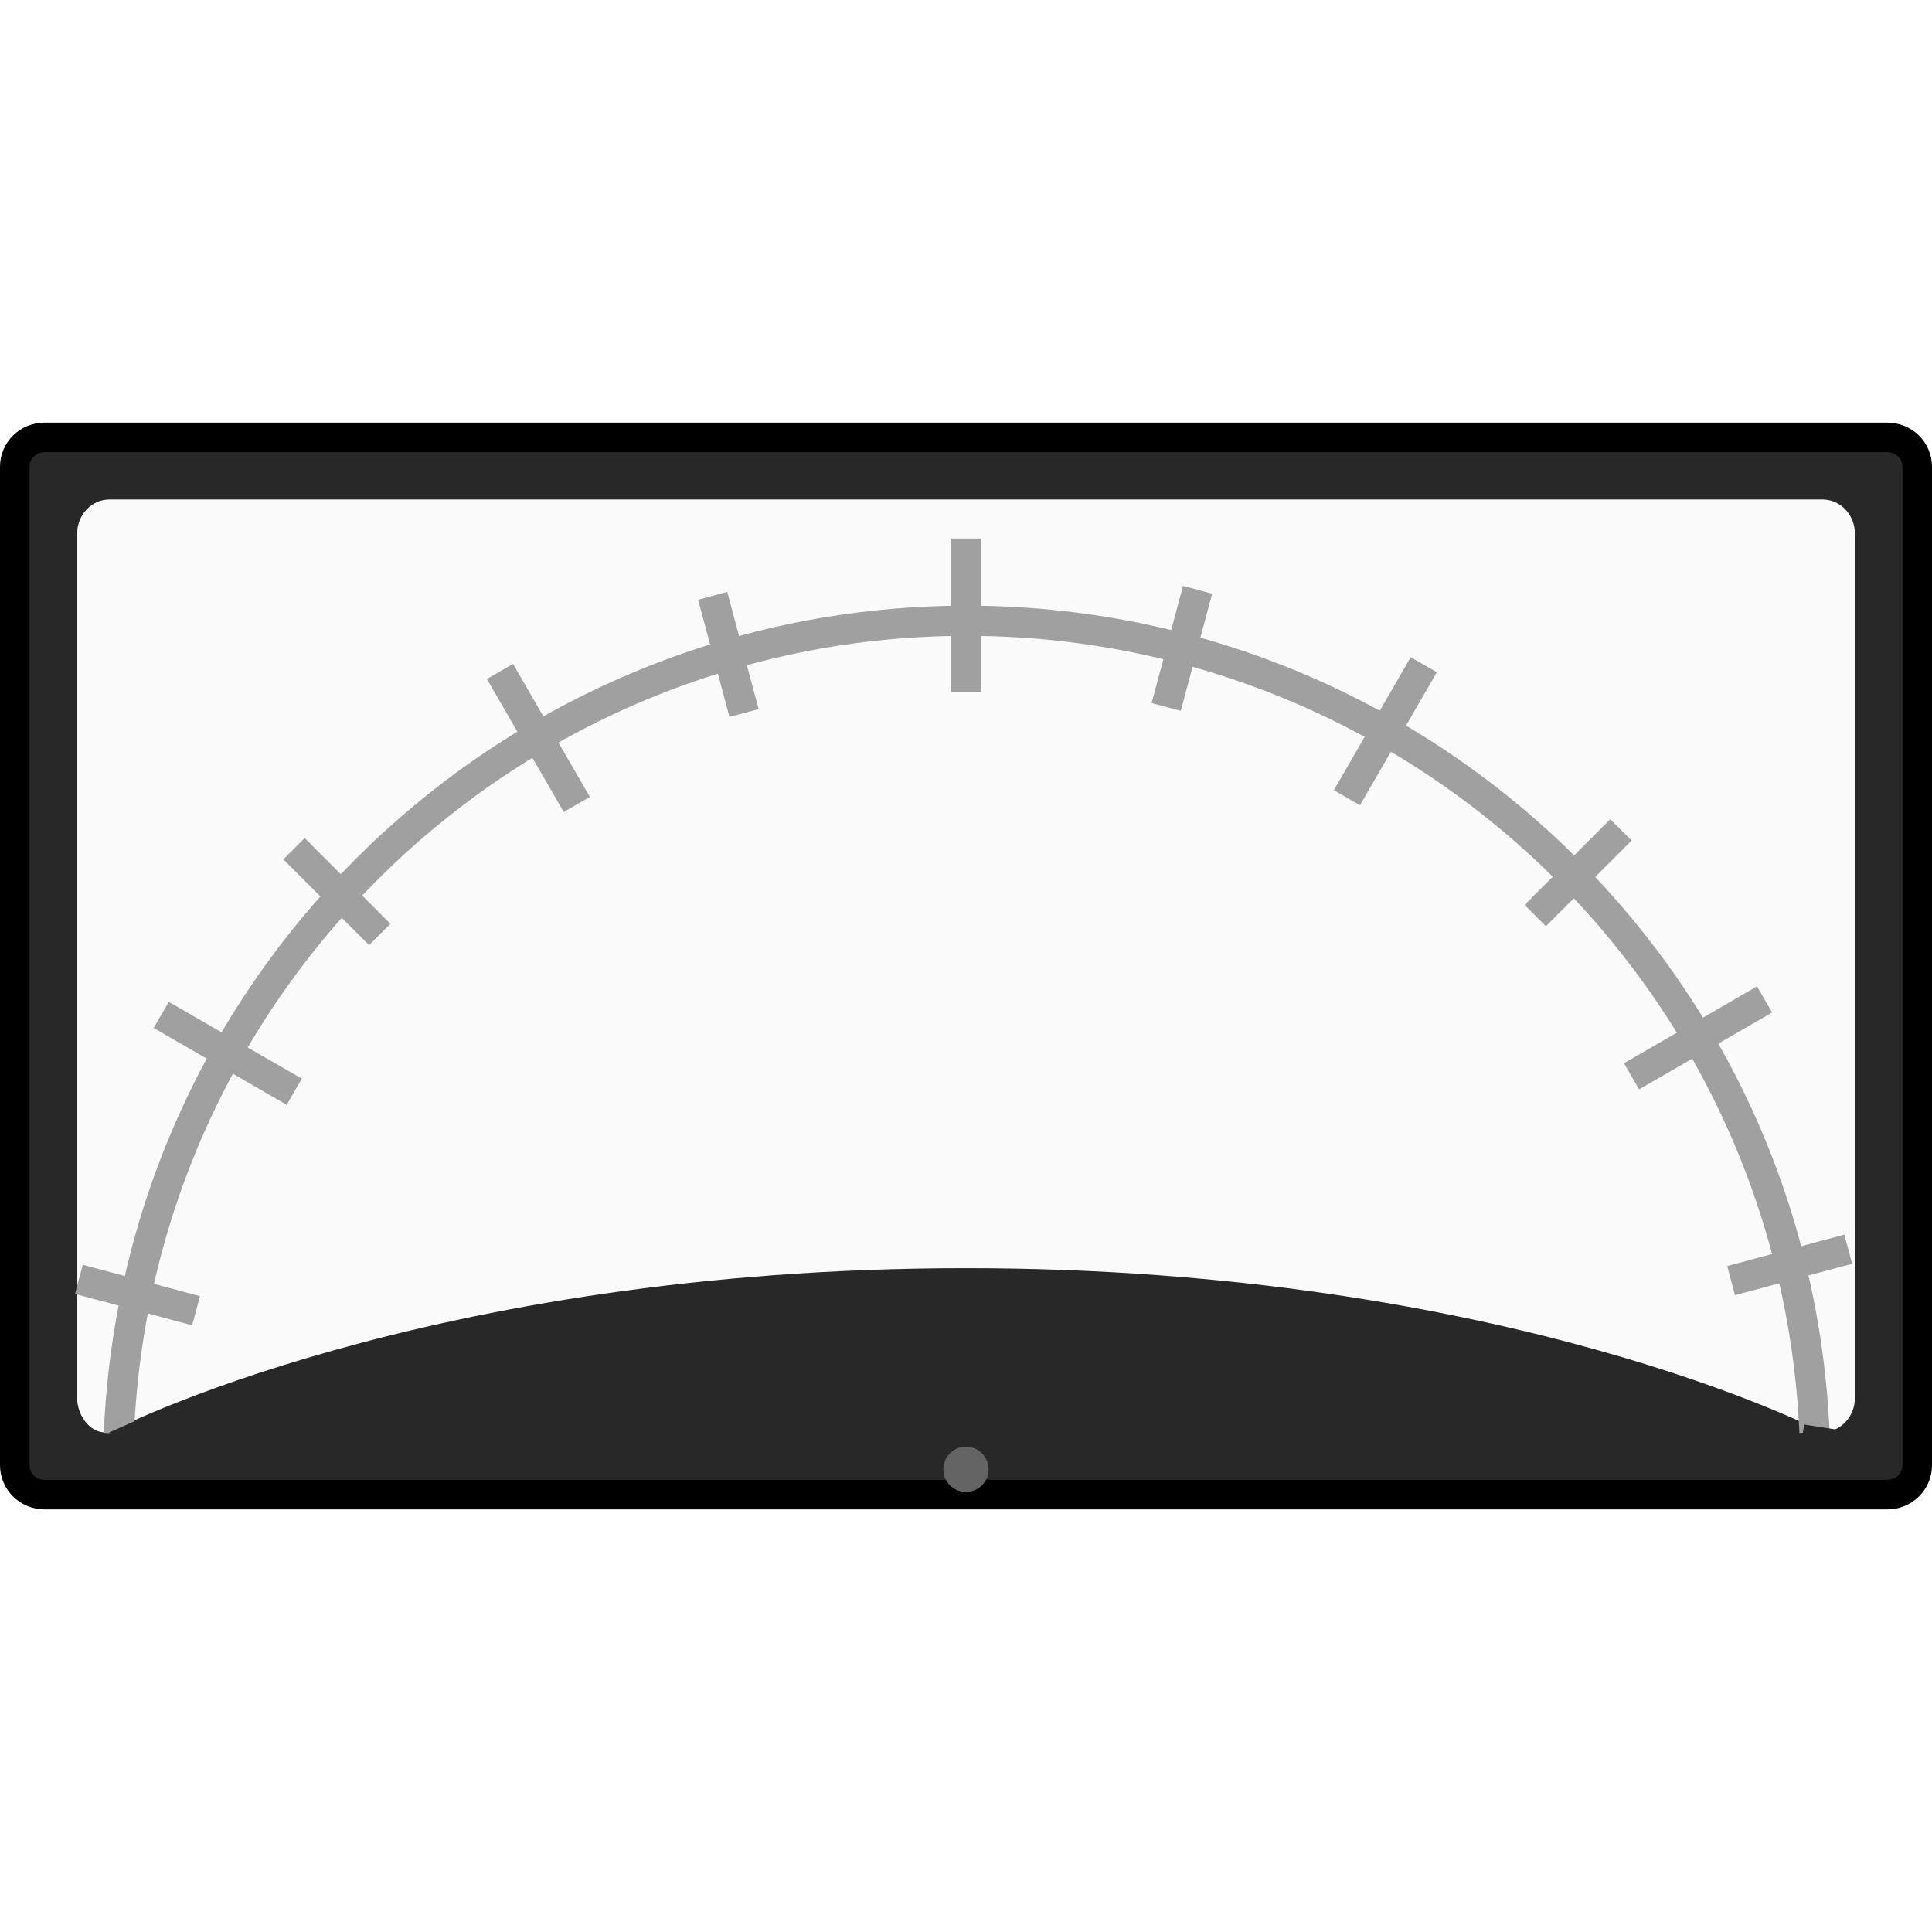
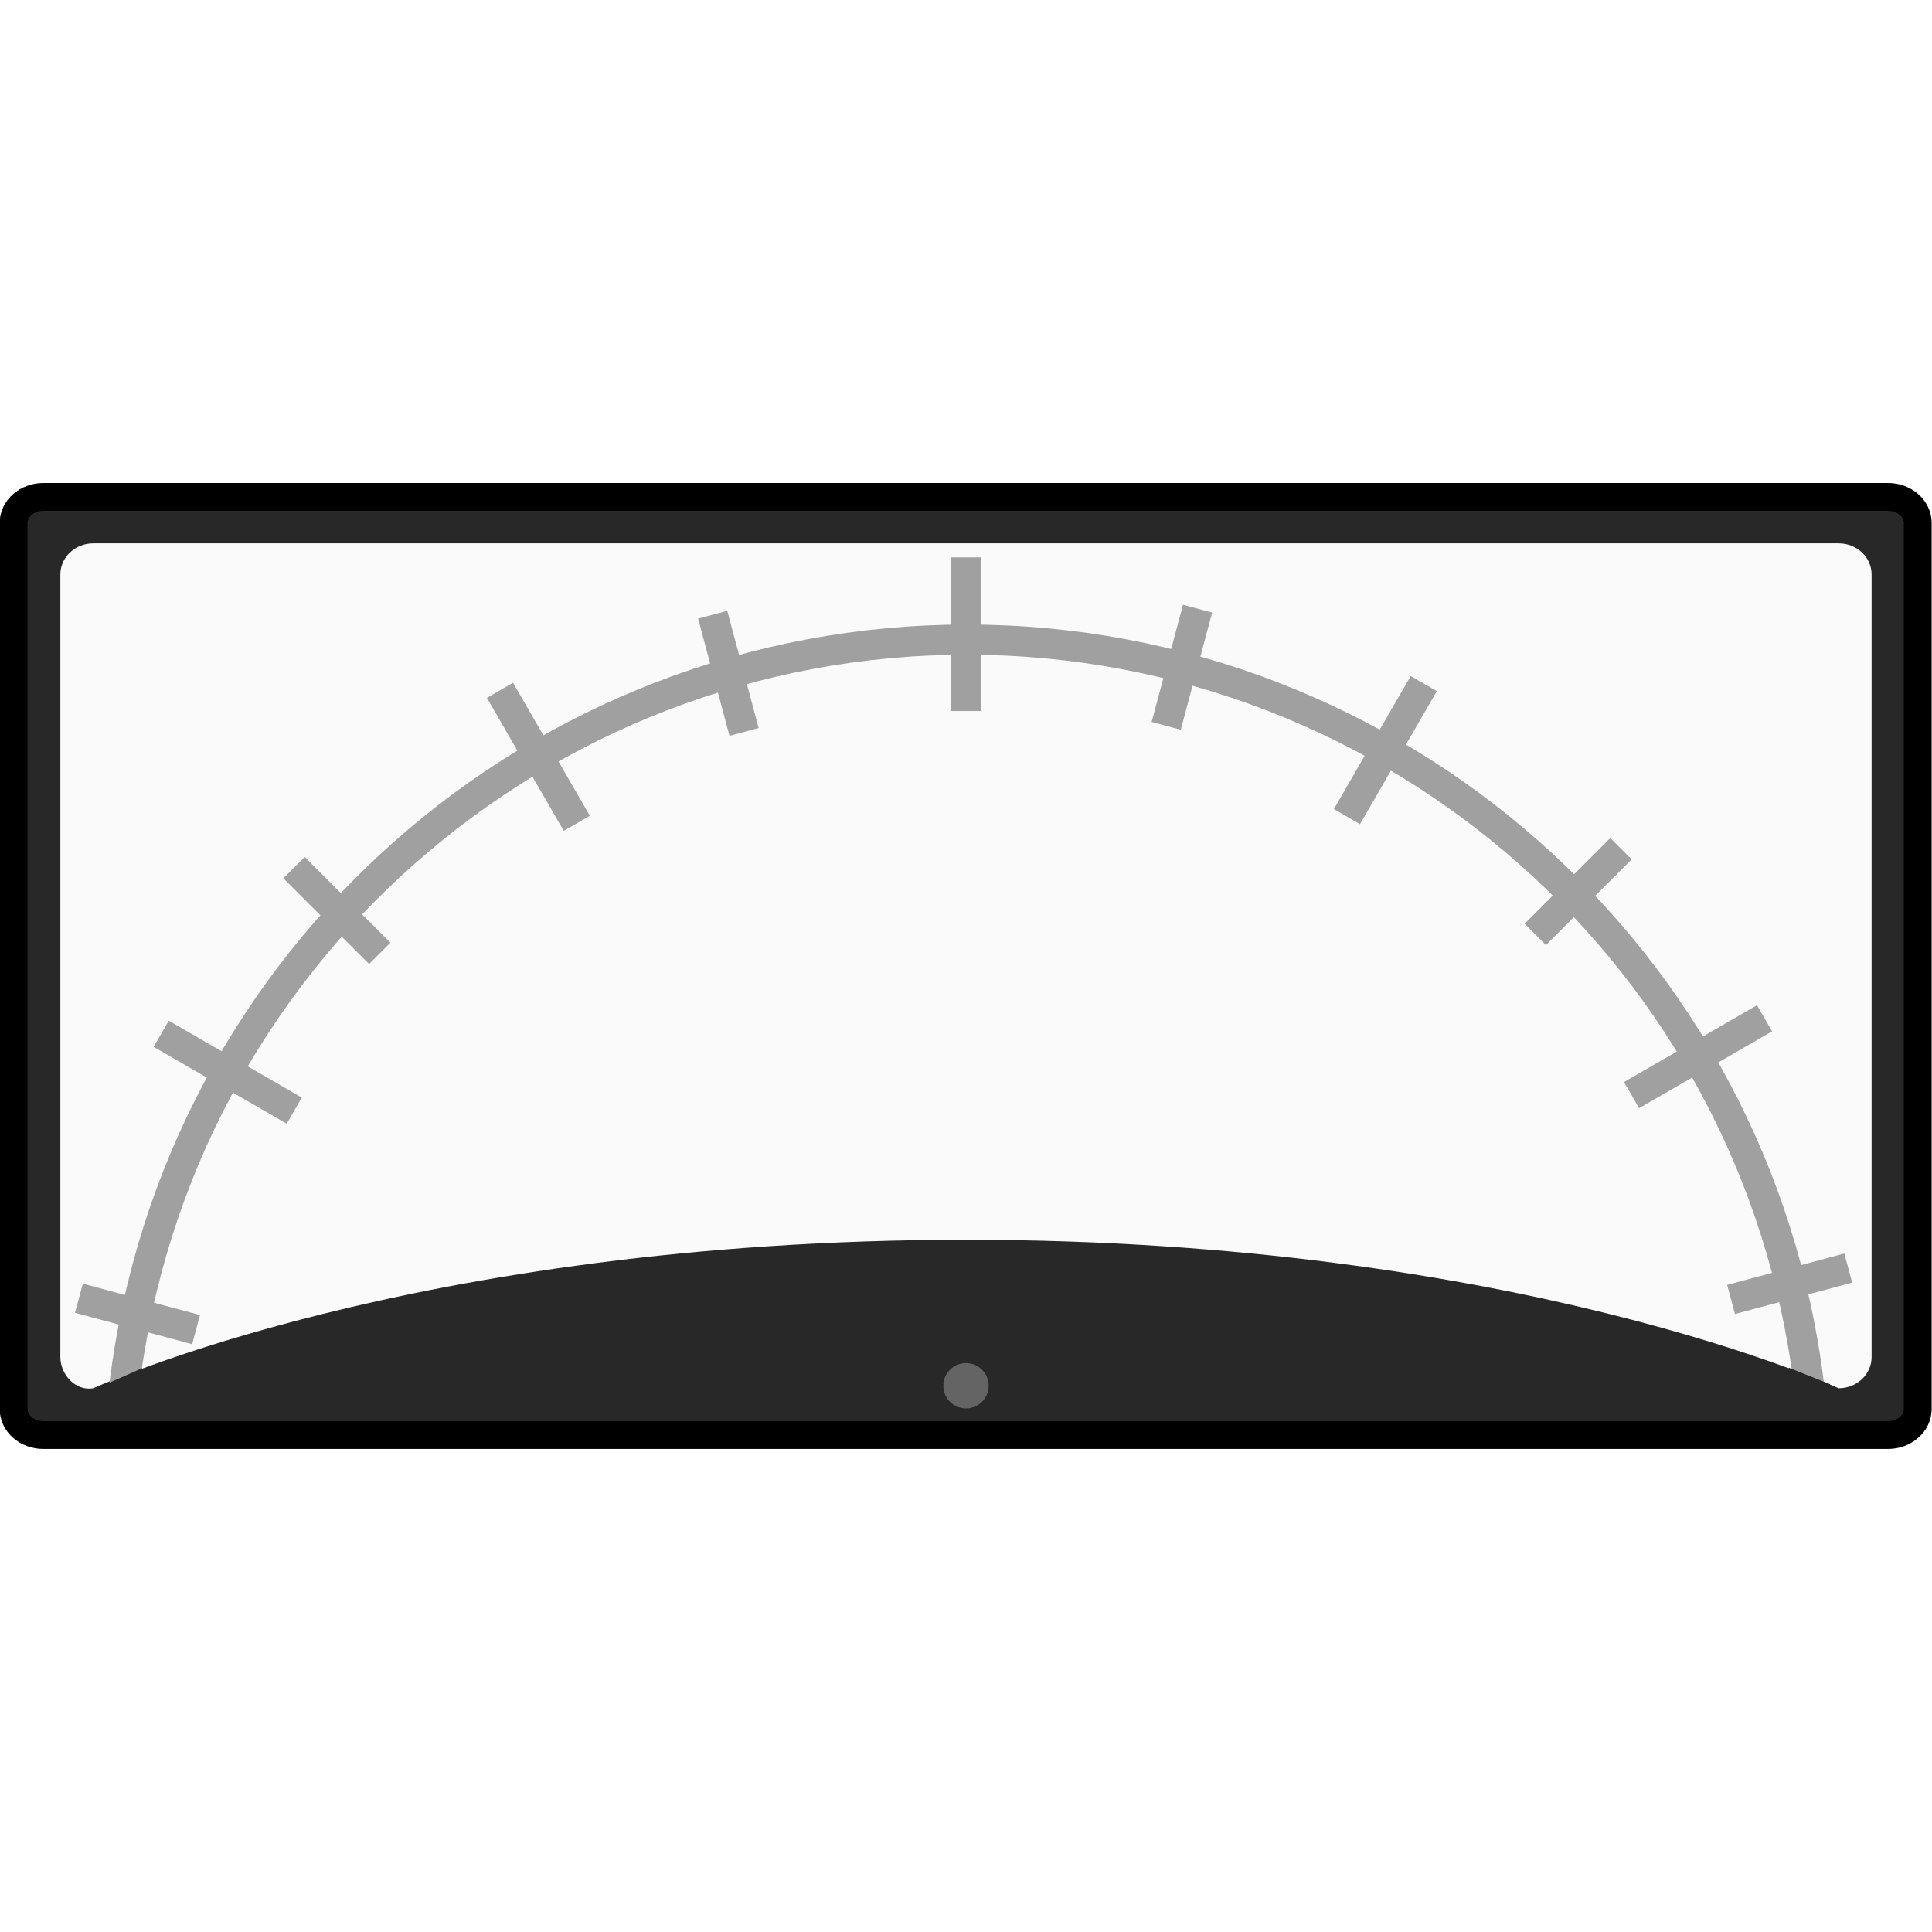
<svg xmlns="http://www.w3.org/2000/svg" width="128" height="128" viewBox="0 0 33.867 33.867" version="1.1" id="svg8">
  <defs id="defs2" />
  <g id="layer1" transform="translate(0,-263.1333)">
-     <rect style="fill:#282828;fill-opacity:1;stroke:#000000;stroke-width:0.518;stroke-miterlimit:4;stroke-dasharray:none;stroke-dashoffset:0;stroke-opacity:1" id="rect4493" width="33.349" height="18.532" x="0.259" y="270.801" rx="0.521" ry="0.515" />
-     <path style="fill:#fafafa;fill-opacity:1;stroke:none;stroke-width:0.585;stroke-miterlimit:4;stroke-dasharray:none;stroke-dashoffset:0;stroke-opacity:1" d="M 1.918,271.889 H 31.949 c 0.314,0 0.567,0.269 0.567,0.602 v 15.144 c 0,0.334 -0.253,0.602 -0.567,0.602 0,0 -5.509,-2.873 -15.015,-2.873 -9.506,0 -15.015,2.873 -15.015,2.873 -0.309,0.059 -0.567,-0.269 -0.567,-0.602 V 272.491 c 0,-0.334 0.253,-0.602 0.567,-0.602 z" id="rect4499" />
-     <path style="fill:none;fill-opacity:1;stroke:#a0a0a0;stroke-width:0.529;stroke-miterlimit:4;stroke-dasharray:none;stroke-dashoffset:0;stroke-opacity:1" id="path5095" d="M 31.807,-288.241 A 14.875,14.875 0 0 1 16.935,-274.015 14.875,14.875 0 0 1 2.084,-288.263" transform="scale(1,-1)" />
-     <rect style="fill:#282828;fill-opacity:1;stroke:none;stroke-width:0.273;stroke-miterlimit:4;stroke-dasharray:none;stroke-dashoffset:0;stroke-opacity:1" id="rect5078" width="0.777" height="0.468" x="-115.046" y="264.296" transform="rotate(-23.90366)" />
-     <rect style="fill:#282828;fill-opacity:1;stroke:none;stroke-width:0.273;stroke-miterlimit:4;stroke-dasharray:none;stroke-dashoffset:0;stroke-opacity:1" id="rect5078-7" width="0.777" height="0.468" x="-76.493" y="279.771" transform="matrix(-0.9880165,-0.154348,-0.154348,0.9880165,0,0)" />
-     <path style="fill:none;stroke:#a0a0a0;stroke-width:0.529;stroke-linecap:butt;stroke-linejoin:miter;stroke-miterlimit:4;stroke-dasharray:none;stroke-opacity:1" d="m 16.933,272.573 v 2.693" id="path5112" />
-     <path style="fill:none;stroke:#a0a0a0;stroke-width:0.529;stroke-linecap:butt;stroke-linejoin:miter;stroke-miterlimit:4;stroke-dasharray:none;stroke-opacity:1" d="m 24.958,274.785 -1.347,2.332" id="path5112-8" />
-     <path style="fill:none;stroke:#a0a0a0;stroke-width:0.529;stroke-linecap:butt;stroke-linejoin:miter;stroke-miterlimit:4;stroke-dasharray:none;stroke-opacity:1" d="m 30.932,280.653 -2.332,1.347" id="path5112-8-2" />
-     <path style="fill:none;stroke:#a0a0a0;stroke-width:0.529;stroke-linecap:butt;stroke-linejoin:miter;stroke-miterlimit:4;stroke-dasharray:none;stroke-opacity:1" d="m 8.764,274.903 1.347,2.332" id="path5112-8-4" />
-     <path style="fill:none;stroke:#a0a0a0;stroke-width:0.529;stroke-linecap:butt;stroke-linejoin:miter;stroke-miterlimit:4;stroke-dasharray:none;stroke-opacity:1" d="m 2.826,280.924 2.332,1.347" id="path5112-8-2-2" />
-     <path style="fill:none;stroke:#a0a0a0;stroke-width:0.529;stroke-linecap:butt;stroke-linejoin:miter;stroke-miterlimit:4;stroke-dasharray:none;stroke-opacity:1" d="m 12.493,273.578 0.55,2.054" id="path5112-5" />
-     <path style="fill:none;stroke:#a0a0a0;stroke-width:0.529;stroke-linecap:butt;stroke-linejoin:miter;stroke-miterlimit:4;stroke-dasharray:none;stroke-opacity:1" d="m 20.993,273.472 -0.55,2.054" id="path5112-5-5" />
-     <path style="fill:none;stroke:#a0a0a0;stroke-width:0.529;stroke-linecap:butt;stroke-linejoin:miter;stroke-miterlimit:4;stroke-dasharray:none;stroke-opacity:1" d="m 5.154,278.011 1.503,1.503" id="path5112-5-1" />
-     <path style="fill:none;stroke:#a0a0a0;stroke-width:0.529;stroke-linecap:butt;stroke-linejoin:miter;stroke-miterlimit:4;stroke-dasharray:none;stroke-opacity:1" d="m 1.383,285.56 2.054,0.55" id="path5112-5-1-0" />
-     <path style="fill:none;stroke:#a0a0a0;stroke-width:0.529;stroke-linecap:butt;stroke-linejoin:miter;stroke-miterlimit:4;stroke-dasharray:none;stroke-opacity:1" d="m 28.415,277.68 -1.503,1.503" id="path5112-5-1-00" />
-     <path style="fill:none;stroke:#a0a0a0;stroke-width:0.529;stroke-linecap:butt;stroke-linejoin:miter;stroke-miterlimit:4;stroke-dasharray:none;stroke-opacity:1" d="M 32.399,285.031 30.345,285.582" id="path5112-5-1-00-4" />
-     <circle style="fill:#646464;fill-opacity:1;stroke:none;stroke-width:0.41;stroke-miterlimit:4;stroke-dasharray:none;stroke-dashoffset:0;stroke-opacity:1" id="path5302" cx="16.933" cy="288.89" r="0.397" />
+     <rect style="fill:#282828;fill-opacity:1;stroke:#000000;stroke-width:0.488;stroke-miterlimit:4;stroke-dasharray:none;stroke-dashoffset:0;stroke-opacity:1" id="rect4493" width="33.379" height="16.445" x="0.238" y="271.844" rx="0.522" ry="0.457" />
+     <path style="fill:#fafafa;fill-opacity:1;stroke:none;stroke-width:0.562;stroke-miterlimit:4;stroke-dasharray:none;stroke-dashoffset:0;stroke-opacity:1" d="M 1.636,272.658 H 32.23 c 0.32,0 0.578,0.243 0.578,0.546 v 13.719 c 0,0.302 -0.258,0.546 -0.578,0.546 0,0 -5.613,-2.603 -15.297,-2.603 -9.684,0 -15.297,2.603 -15.297,2.603 -0.315,0.054 -0.578,-0.243 -0.578,-0.546 v -13.719 c 0,-0.302 0.258,-0.546 0.578,-0.546 z" id="rect4499" />
+     <g id="g5069" transform="translate(0,0.3307291)">
+       <path transform="scale(1,-1)" d="m 31.71,-287.077 a 14.875,14.875 0 0 1 -14.764,13.062 14.875,14.875 0 0 1 -14.764,-13.062" id="path5095" style="fill:none;fill-opacity:1;stroke:#a0a0a0;stroke-width:0.529;stroke-miterlimit:4;stroke-dasharray:none;stroke-dashoffset:0;stroke-opacity:1" />
+     </g>
+     <rect style="fill:#282828;fill-opacity:1;stroke:none;stroke-width:0.273;stroke-miterlimit:4;stroke-dasharray:none;stroke-dashoffset:0;stroke-opacity:1" id="rect5078" width="0.777" height="0.468" x="-114.842" y="263.5" transform="rotate(-23.90366)" />
+     <rect style="fill:#282828;fill-opacity:1;stroke:none;stroke-width:0.273;stroke-miterlimit:4;stroke-dasharray:none;stroke-dashoffset:0;stroke-opacity:1" id="rect5078-7" width="0.777" height="0.468" x="-136.529" y="254.925" transform="matrix(-0.9284673,-0.3714141,-0.3714141,0.9284673,0,0)" />
+     <path style="fill:none;stroke:#a0a0a0;stroke-width:0.529;stroke-linecap:butt;stroke-linejoin:miter;stroke-miterlimit:4;stroke-dasharray:none;stroke-opacity:1" d="m 16.933,272.904 v 2.693" id="path5112" />
+     <path style="fill:none;stroke:#a0a0a0;stroke-width:0.529;stroke-linecap:butt;stroke-linejoin:miter;stroke-miterlimit:4;stroke-dasharray:none;stroke-opacity:1" d="m 24.958,275.116 -1.347,2.332" id="path5112-8" />
+     <path style="fill:none;stroke:#a0a0a0;stroke-width:0.529;stroke-linecap:butt;stroke-linejoin:miter;stroke-miterlimit:4;stroke-dasharray:none;stroke-opacity:1" d="m 30.932,280.983 -2.332,1.347" id="path5112-8-2" />
+     <path style="fill:none;stroke:#a0a0a0;stroke-width:0.529;stroke-linecap:butt;stroke-linejoin:miter;stroke-miterlimit:4;stroke-dasharray:none;stroke-opacity:1" d="m 8.764,275.234 1.347,2.332" id="path5112-8-4" />
+     <path style="fill:none;stroke:#a0a0a0;stroke-width:0.529;stroke-linecap:butt;stroke-linejoin:miter;stroke-miterlimit:4;stroke-dasharray:none;stroke-opacity:1" d="m 2.826,281.255 2.332,1.347" id="path5112-8-2-2" />
+     <path style="fill:none;stroke:#a0a0a0;stroke-width:0.529;stroke-linecap:butt;stroke-linejoin:miter;stroke-miterlimit:4;stroke-dasharray:none;stroke-opacity:1" d="m 12.493,273.909 0.55,2.054" id="path5112-5" />
+     <path style="fill:none;stroke:#a0a0a0;stroke-width:0.529;stroke-linecap:butt;stroke-linejoin:miter;stroke-miterlimit:4;stroke-dasharray:none;stroke-opacity:1" d="m 20.993,273.803 -0.55,2.054" id="path5112-5-5" />
+     <path style="fill:none;stroke:#a0a0a0;stroke-width:0.529;stroke-linecap:butt;stroke-linejoin:miter;stroke-miterlimit:4;stroke-dasharray:none;stroke-opacity:1" d="m 5.154,278.342 1.503,1.503" id="path5112-5-1" />
+     <path style="fill:none;stroke:#a0a0a0;stroke-width:0.529;stroke-linecap:butt;stroke-linejoin:miter;stroke-miterlimit:4;stroke-dasharray:none;stroke-opacity:1" d="m 1.383,285.891 2.054,0.55" id="path5112-5-1-0" />
+     <path style="fill:none;stroke:#a0a0a0;stroke-width:0.529;stroke-linecap:butt;stroke-linejoin:miter;stroke-miterlimit:4;stroke-dasharray:none;stroke-opacity:1" d="m 28.415,278.011 -1.503,1.503" id="path5112-5-1-00" />
+     <path style="fill:none;stroke:#a0a0a0;stroke-width:0.529;stroke-linecap:butt;stroke-linejoin:miter;stroke-miterlimit:4;stroke-dasharray:none;stroke-opacity:1" d="m 32.399,285.362 -2.054,0.55" id="path5112-5-1-00-4" />
+     <circle style="fill:#646464;fill-opacity:1;stroke:none;stroke-width:0.41;stroke-miterlimit:4;stroke-dasharray:none;stroke-dashoffset:0;stroke-opacity:1" id="path5302" cx="16.933" cy="287.425" r="0.397" />
  </g>
</svg>
